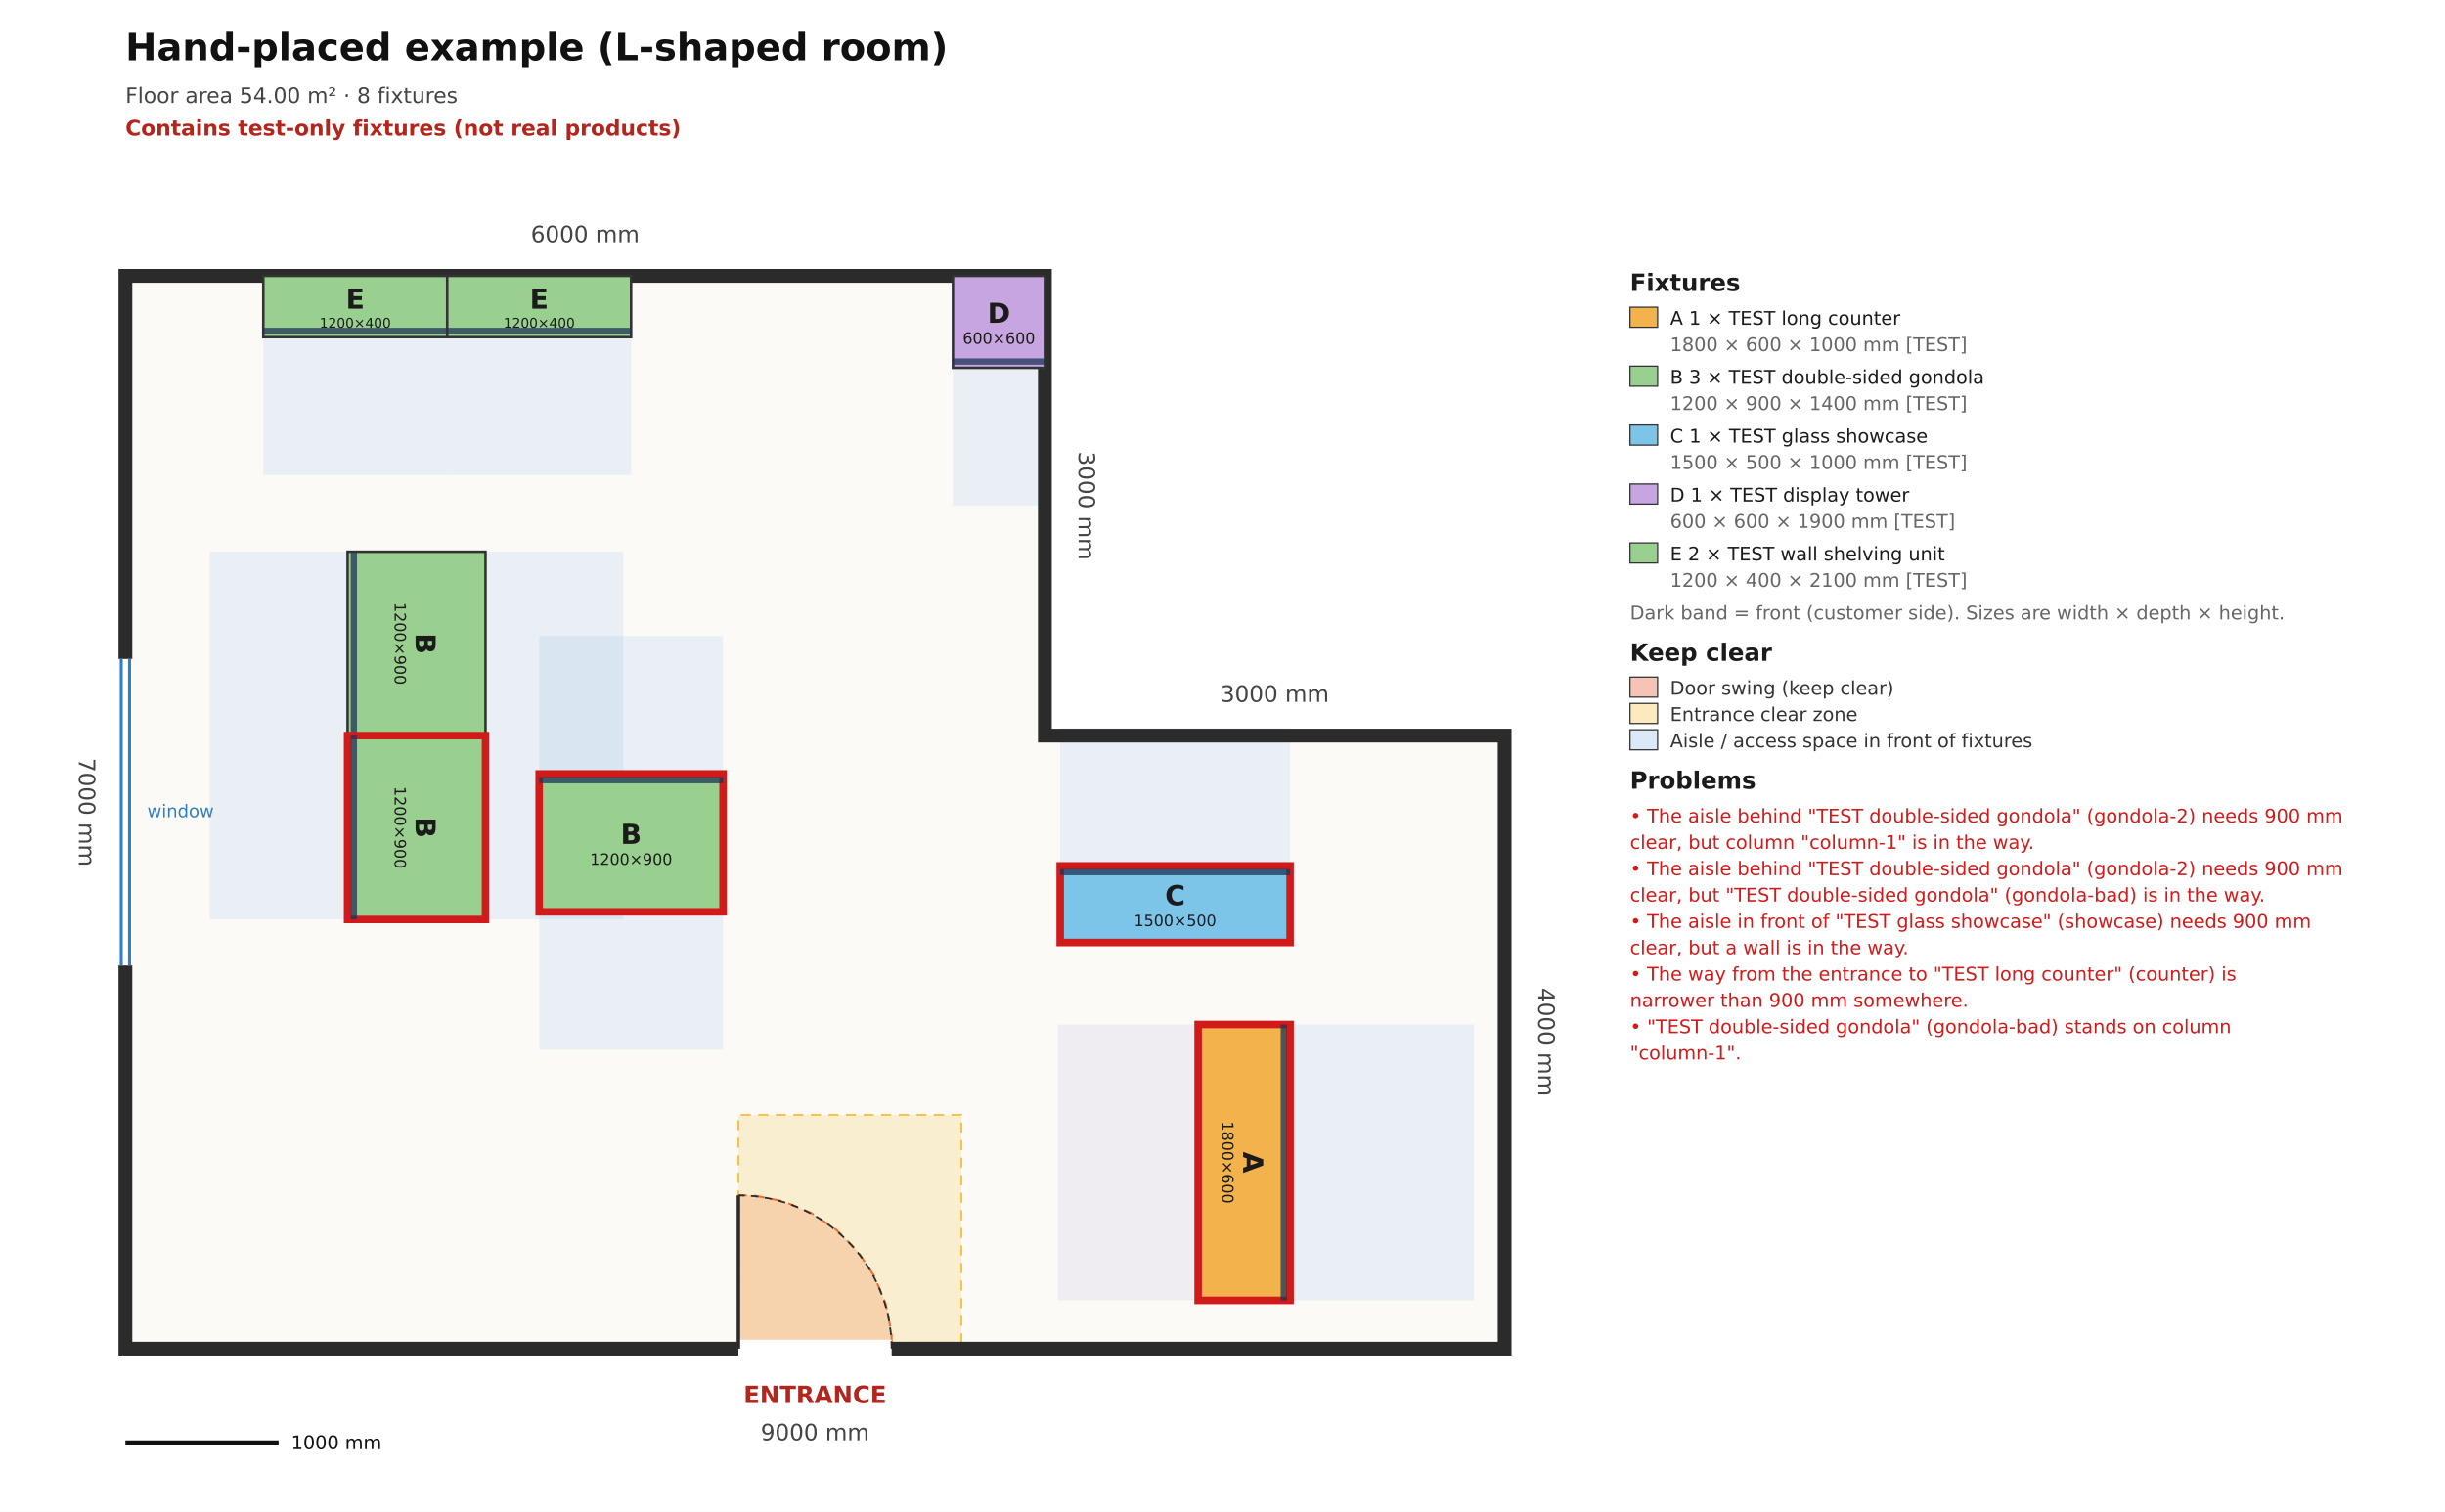
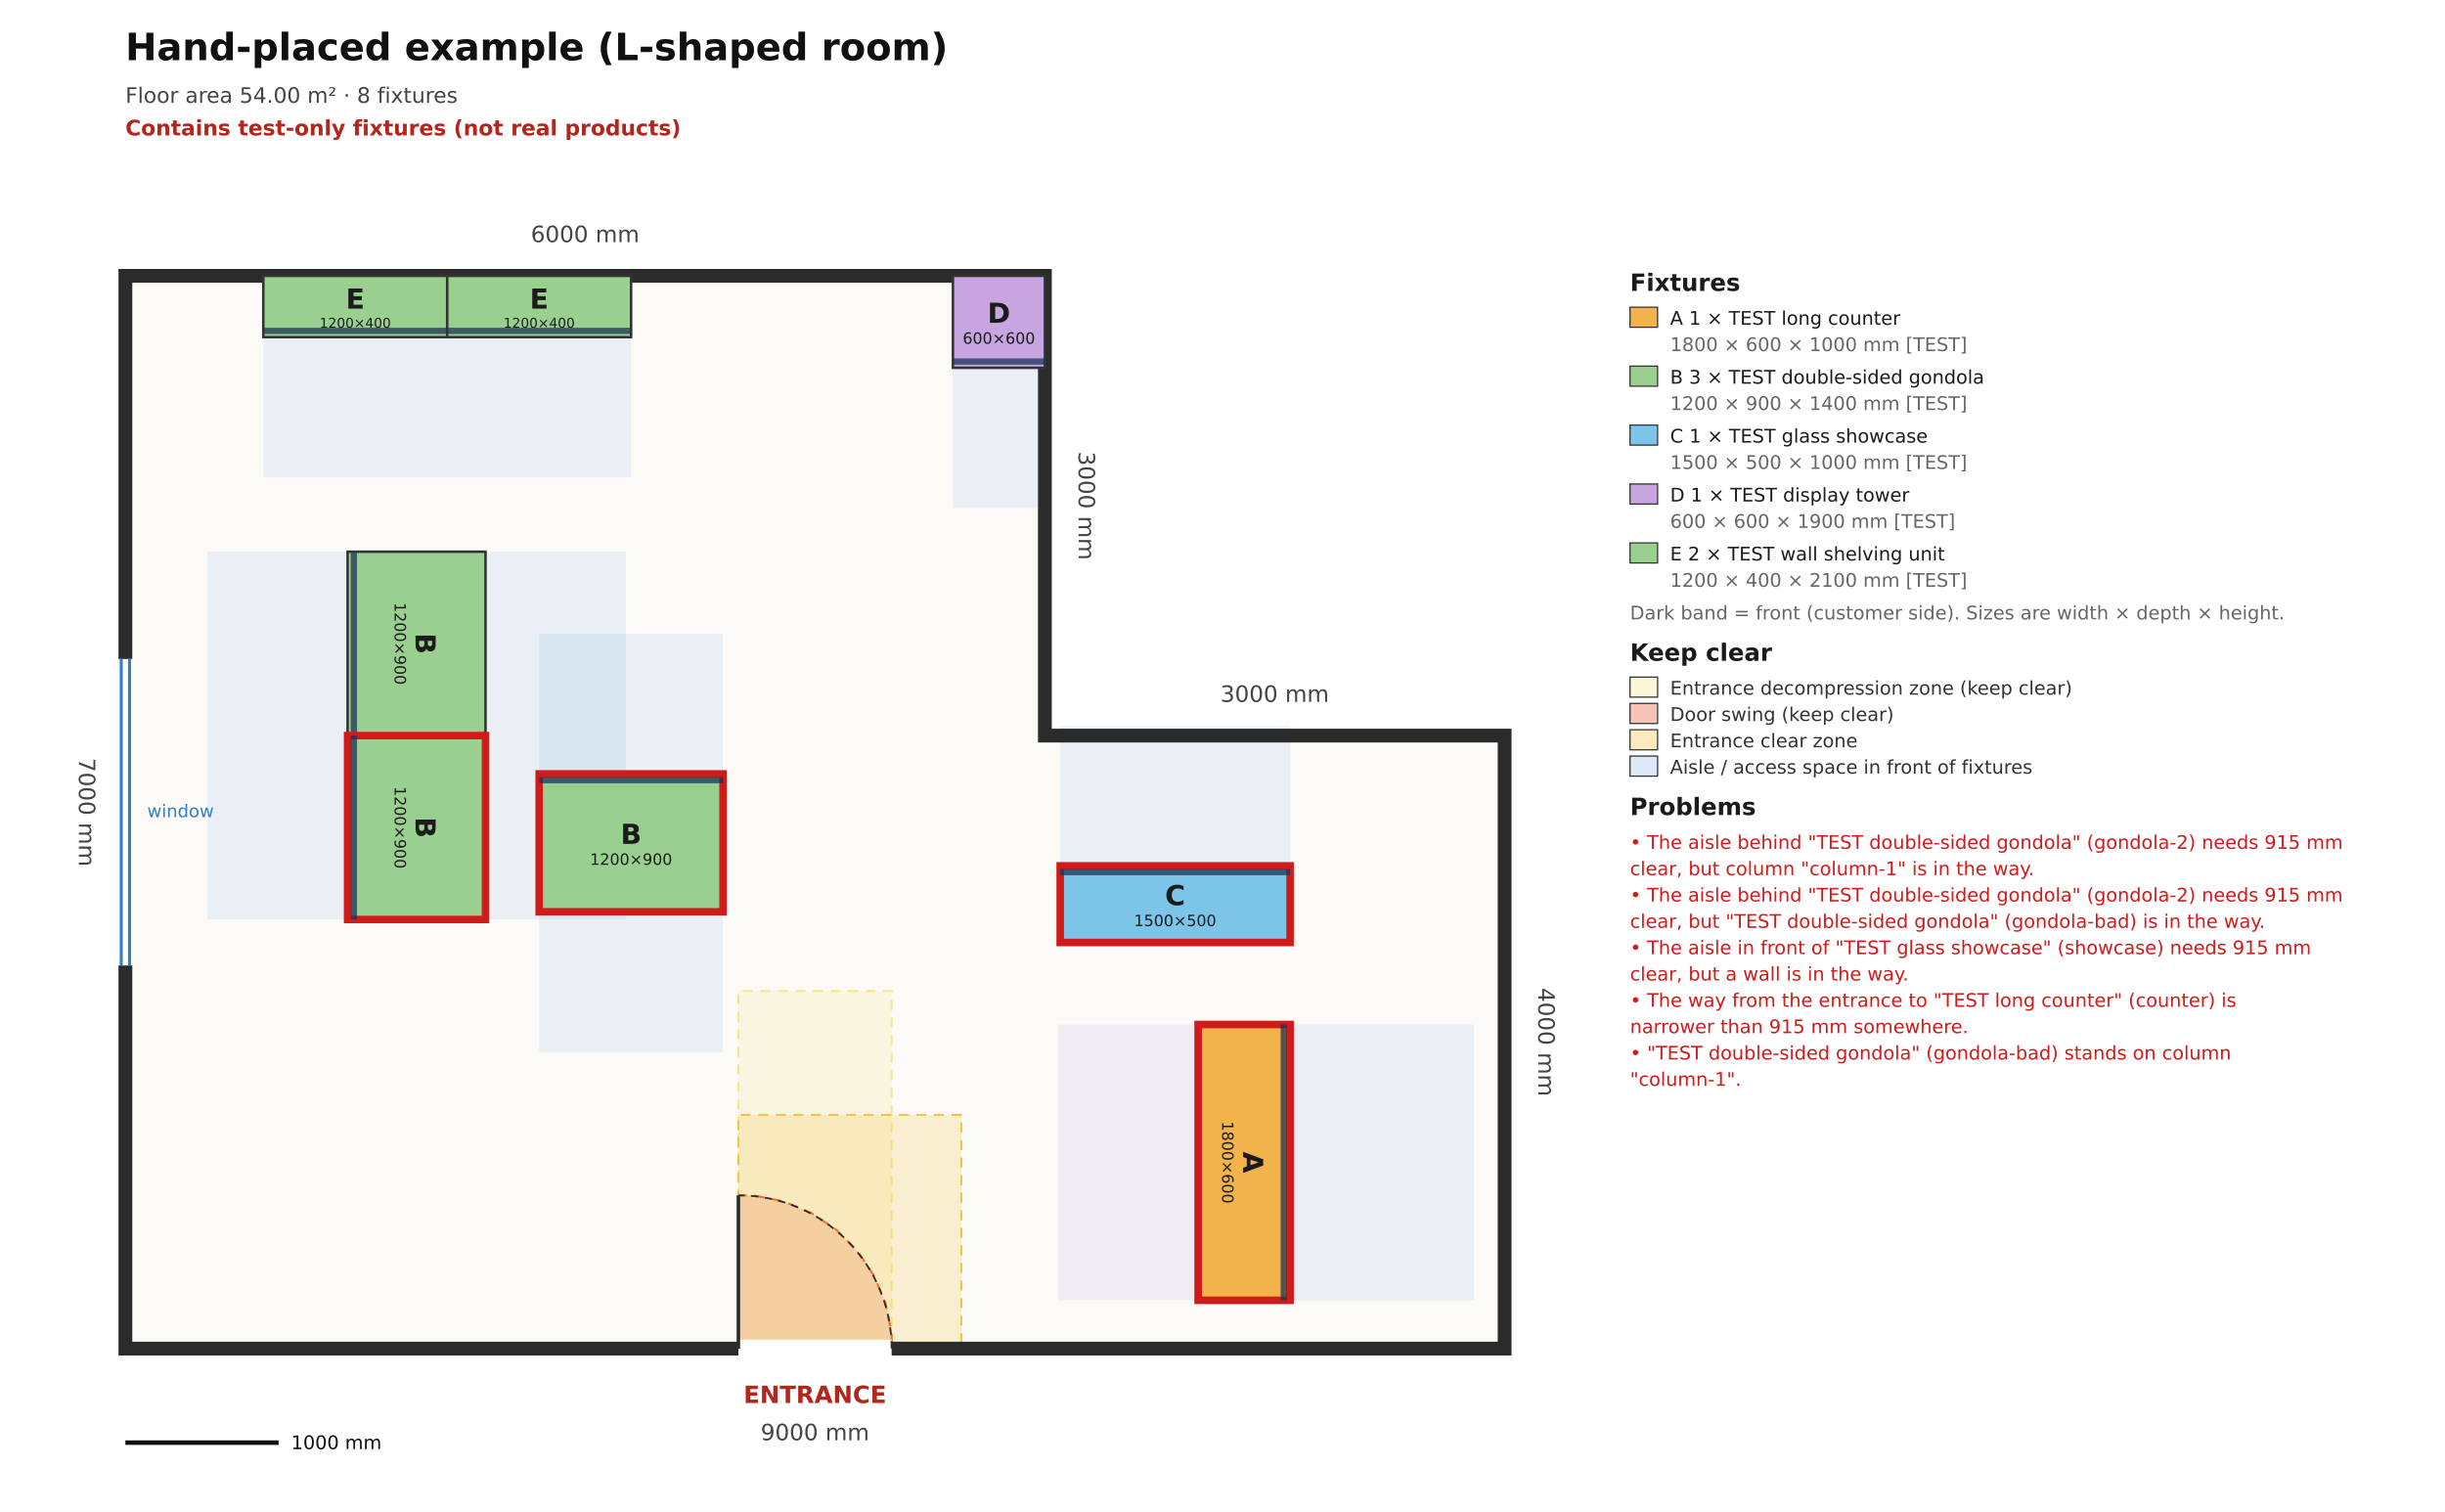
<svg xmlns="http://www.w3.org/2000/svg" viewBox="0 0 15954.5 9863.6" width="15954.5mm" height="9863.6mm" font-family="DejaVu Sans, Arial, sans-serif">
  <rect x="0" y="0" width="15954.5" height="9863.6" fill="#ffffff" />
  <text x="818.2" y="392.7" font-size="245.5" font-weight="bold" fill="#111111">Hand-placed example (L-shaped room)</text>
  <text x="818.2" y="670.9" font-size="139.1" fill="#444444">Floor area 54.00 m²  ·  8 fixtures</text>
  <text x="818.2" y="883.6" font-size="139.1" font-weight="bold" fill="#b3261e">Contains test-only fixtures (not real products)</text>
  <polygon data-role="room-outline" data-plan-points="0.000,0.000 9000.000,0.000 9000.000,4000.000 6000.000,4000.000 6000.000,7000.000 0.000,7000.000" points="818.182,8800.000 9818.182,8800.000 9818.182,4800.000 6818.182,4800.000 6818.182,1800.000 818.182,1800.000" fill="#fbfaf7" stroke="none" />
  <polygon data-access-zone="counter" points="8418.2,6685.0 8418.2,8485.0 9618.2,8485.0 9618.2,6685.0" fill="#4a90d9" fill-opacity="0.10" stroke="none" />
  <polygon data-access-zone="counter" points="6903.2,6685.0 6903.2,8485.0 7818.2,8485.0 7818.2,6685.0" fill="#8e7cc3" fill-opacity="0.10" stroke="none" />
-   <polygon data-access-zone="gondola-1" points="2268.2,4800.0 2268.2,3600.0 1368.2,3600.0 1368.2,4800.0" fill="#4a90d9" fill-opacity="0.10" stroke="none" />
-   <polygon data-access-zone="gondola-1" points="4068.2,4800.0 4068.2,3600.0 3168.2,3600.0 3168.2,4800.0" fill="#4a90d9" fill-opacity="0.10" stroke="none" />
-   <polygon data-access-zone="gondola-2" points="2268.2,6000.0 2268.2,4800.0 1368.2,4800.0 1368.2,6000.0" fill="#4a90d9" fill-opacity="0.10" stroke="none" />
-   <polygon data-access-zone="gondola-2" points="4068.2,6000.0 4068.2,4800.0 3168.2,4800.0 3168.2,6000.0" fill="#4a90d9" fill-opacity="0.10" stroke="none" />
-   <polygon data-access-zone="gondola-bad" points="3518.2,5050.0 4718.2,5050.0 4718.2,4150.0 3518.2,4150.0" fill="#4a90d9" fill-opacity="0.10" stroke="none" />
-   <polygon data-access-zone="gondola-bad" points="3518.2,6850.0 4718.2,6850.0 4718.2,5950.0 3518.2,5950.0" fill="#4a90d9" fill-opacity="0.10" stroke="none" />
-   <polygon data-access-zone="shelf-1" points="2918.2,2200.0 1718.2,2200.0 1718.2,3100.0 2918.2,3100.0" fill="#4a90d9" fill-opacity="0.10" stroke="none" />
-   <polygon data-access-zone="shelf-2" points="4118.2,2200.0 2918.2,2200.0 2918.2,3100.0 4118.2,3100.0" fill="#4a90d9" fill-opacity="0.10" stroke="none" />
-   <polygon data-access-zone="showcase" points="6918.2,5650.0 8418.2,5650.0 8418.2,4750.0 6918.2,4750.0" fill="#4a90d9" fill-opacity="0.10" stroke="none" />
-   <polygon data-access-zone="tower" points="6818.2,2400.0 6218.2,2400.0 6218.2,3300.0 6818.2,3300.0" fill="#4a90d9" fill-opacity="0.10" stroke="none" />
+   <polygon data-access-zone="gondola-1" points="2268.2,4800.0 2268.2,3600.0 1353.2,3600.0 1353.2,4800.0" fill="#4a90d9" fill-opacity="0.10" stroke="none" />
+   <polygon data-access-zone="gondola-1" points="4083.2,4800.0 4083.2,3600.0 3168.2,3600.0 3168.2,4800.0" fill="#4a90d9" fill-opacity="0.10" stroke="none" />
+   <polygon data-access-zone="gondola-2" points="2268.2,6000.0 2268.2,4800.0 1353.2,4800.0 1353.2,6000.0" fill="#4a90d9" fill-opacity="0.10" stroke="none" />
+   <polygon data-access-zone="gondola-2" points="4083.2,6000.0 4083.2,4800.0 3168.2,4800.0 3168.2,6000.0" fill="#4a90d9" fill-opacity="0.10" stroke="none" />
+   <polygon data-access-zone="gondola-bad" points="3518.2,5050.0 4718.2,5050.0 4718.2,4135.0 3518.2,4135.0" fill="#4a90d9" fill-opacity="0.10" stroke="none" />
+   <polygon data-access-zone="gondola-bad" points="3518.2,6865.0 4718.2,6865.0 4718.2,5950.0 3518.2,5950.0" fill="#4a90d9" fill-opacity="0.10" stroke="none" />
+   <polygon data-access-zone="shelf-1" points="2918.2,2200.0 1718.2,2200.0 1718.2,3115.0 2918.2,3115.0" fill="#4a90d9" fill-opacity="0.10" stroke="none" />
+   <polygon data-access-zone="shelf-2" points="4118.2,2200.0 2918.2,2200.0 2918.2,3115.0 4118.2,3115.0" fill="#4a90d9" fill-opacity="0.10" stroke="none" />
+   <polygon data-access-zone="showcase" points="6918.2,5650.0 8418.2,5650.0 8418.2,4735.0 6918.2,4735.0" fill="#4a90d9" fill-opacity="0.10" stroke="none" />
+   <polygon data-access-zone="tower" points="6818.2,2400.0 6218.2,2400.0 6218.2,3315.0 6818.2,3315.0" fill="#4a90d9" fill-opacity="0.10" stroke="none" />
+   <polygon data-zone-id="entrance:decompression" points="4818.2,8800.0 5818.2,8800.0 5818.2,6466.7 4818.2,6466.7" fill="#f6e58d" fill-opacity="0.22" stroke="#f6e58d" stroke-width="13.1" stroke-dasharray="65.5 49.1" />
  <polygon data-zone-id="entrance:door-swing" points="4818.2,8800.0 5818.2,8800.0 5818.2,8701.5 5779.8,8508.3 5704.4,8326.3 5594.9,8162.5 5455.6,8023.2 5291.9,7913.8 5109.9,7838.4 4916.7,7800.0 4818.2,7800.0" fill="#e4572e" fill-opacity="0.22" stroke="#e4572e" stroke-width="13.1" stroke-dasharray="65.5 49.1" />
  <polygon data-zone-id="entrance:entrance-clear" points="4818.2,8800.0 6273.2,8800.0 6273.2,7275.0 4818.2,7275.0" fill="#f6c445" fill-opacity="0.22" stroke="#f6c445" stroke-width="13.1" stroke-dasharray="65.5 49.1" />
  <polygon points="818.2,8800.0 9818.2,8800.0 9818.2,4800.0 6818.2,4800.0 6818.2,1800.0 818.2,1800.0" fill="none" stroke="#2b2b2b" stroke-width="90.0" stroke-linejoin="miter" />
  <polygon data-column-id="column-1" points="3818.2,5800.0 4218.2,5800.0 4218.2,5400.0 3818.2,5400.0" fill="#555555" stroke="#2b2b2b" stroke-width="16.4" />
  <line data-door-id="entrance" x1="4818.2" y1="8800.0" x2="5818.2" y2="8800.0" stroke="#ffffff" stroke-width="117.0" />
  <line x1="4818.2" y1="8800.0" x2="4818.2" y2="7800.0" stroke="#2b2b2b" stroke-width="22.9" />
  <path d="M 5818.2 8800.0 A 1000.0 1000.0 0 0 0 4818.2 7800.0" fill="none" stroke="#2b2b2b" stroke-width="11.5" stroke-dasharray="49.1 40.9" />
  <text x="5318.2" y="9110.9" font-size="155.5" font-weight="bold" fill="#b3261e" text-anchor="middle" dominant-baseline="middle">ENTRANCE</text>
  <line x1="818.2" y1="4300.0" x2="818.2" y2="6300.0" stroke="#ffffff" stroke-width="99.0" />
  <line data-window-id="window-1" x1="791.2" y1="4300.0" x2="791.2" y2="6300.0" stroke="#2f7fc1" stroke-width="19.6" />
  <line data-window-id="window-1" x1="845.2" y1="4300.0" x2="845.2" y2="6300.0" stroke="#2f7fc1" stroke-width="19.6" />
  <text x="1178.2" y="5300.0" font-size="114.5" fill="#2f7fc1" text-anchor="middle" dominant-baseline="middle">window</text>
  <text data-wall-index="0" data-length-um="9000000" x="5318.2" y="9356.4" font-size="147.3" fill="#444444" text-anchor="middle" dominant-baseline="middle" transform="rotate(0.0 5318.2 9356.4)">9000 mm</text>
  <text data-wall-index="1" data-length-um="4000000" x="10080.0" y="6800.0" font-size="147.3" fill="#444444" text-anchor="middle" dominant-baseline="middle" transform="rotate(90.0 10080.0 6800.0)">4000 mm</text>
  <text data-wall-index="2" data-length-um="3000000" x="8318.2" y="4538.2" font-size="147.3" fill="#444444" text-anchor="middle" dominant-baseline="middle" transform="rotate(0.0 8318.2 4538.2)">3000 mm</text>
  <text data-wall-index="3" data-length-um="3000000" x="7080.0" y="3300.0" font-size="147.3" fill="#444444" text-anchor="middle" dominant-baseline="middle" transform="rotate(90.0 7080.0 3300.0)">3000 mm</text>
  <text data-wall-index="4" data-length-um="6000000" x="3818.2" y="1538.2" font-size="147.3" fill="#444444" text-anchor="middle" dominant-baseline="middle" transform="rotate(0.0 3818.2 1538.2)">6000 mm</text>
  <text data-wall-index="5" data-length-um="7000000" x="556.4" y="5300.0" font-size="147.3" fill="#444444" text-anchor="middle" dominant-baseline="middle" transform="rotate(90.0 556.4 5300.0)">7000 mm</text>
  <polygon data-placement-id="counter" data-product-id="test-counter-long" data-width-um="1800000" data-depth-um="600000" data-violation="true" data-plan-points="7000.000,2115.000 7000.000,315.000 7600.000,315.000 7600.000,2115.000" points="7818.182,6685.000 7818.182,8485.000 8418.182,8485.000 8418.182,6685.000" fill="#f2b24c" stroke="#d11a1a" stroke-width="49.1" />
  <line x1="8377.3" y1="6685.0" x2="8377.3" y2="8485.0" stroke="#1d3557" stroke-width="40.9" stroke-opacity="0.75" />
  <text x="8118.2" y="7529.2" font-size="180.0" font-weight="bold" fill="#1b1b1b" text-anchor="middle" dominant-baseline="central" transform="rotate(90.0 8118.2 7585.0)">A</text>
  <text x="8118.2" y="7693.0" font-size="101.5" fill="#1b1b1b" text-anchor="middle" dominant-baseline="central" transform="rotate(90.0 8118.2 7585.0)">1800×600</text>
  <polygon data-placement-id="gondola-1" data-product-id="test-gondola-double" data-width-um="1200000" data-depth-um="900000" data-plan-points="2350.000,4000.000 2350.000,5200.000 1450.000,5200.000 1450.000,4000.000" points="3168.182,4800.000 3168.182,3600.000 2268.182,3600.000 2268.182,4800.000" fill="#9ad08f" stroke="#333333" stroke-width="16.4" />
  <line x1="2309.1" y1="4800.0" x2="2309.1" y2="3600.0" stroke="#1d3557" stroke-width="40.9" stroke-opacity="0.75" />
  <text x="2718.2" y="4144.2" font-size="180.0" font-weight="bold" fill="#1b1b1b" text-anchor="middle" dominant-baseline="central" transform="rotate(90.0 2718.2 4200.0)">B</text>
  <text x="2718.2" y="4308.0" font-size="101.5" fill="#1b1b1b" text-anchor="middle" dominant-baseline="central" transform="rotate(90.0 2718.2 4200.0)">1200×900</text>
  <polygon data-placement-id="gondola-2" data-product-id="test-gondola-double" data-width-um="1200000" data-depth-um="900000" data-violation="true" data-plan-points="2350.000,2800.000 2350.000,4000.000 1450.000,4000.000 1450.000,2800.000" points="3168.182,6000.000 3168.182,4800.000 2268.182,4800.000 2268.182,6000.000" fill="#9ad08f" stroke="#d11a1a" stroke-width="49.1" />
  <line x1="2309.1" y1="6000.0" x2="2309.1" y2="4800.0" stroke="#1d3557" stroke-width="40.9" stroke-opacity="0.75" />
  <text x="2718.2" y="5344.2" font-size="180.0" font-weight="bold" fill="#1b1b1b" text-anchor="middle" dominant-baseline="central" transform="rotate(90.0 2718.2 5400.0)">B</text>
  <text x="2718.2" y="5508.0" font-size="101.5" fill="#1b1b1b" text-anchor="middle" dominant-baseline="central" transform="rotate(90.0 2718.2 5400.0)">1200×900</text>
  <polygon data-placement-id="gondola-bad" data-product-id="test-gondola-double" data-width-um="1200000" data-depth-um="900000" data-violation="true" data-plan-points="2700.000,2850.000 3900.000,2850.000 3900.000,3750.000 2700.000,3750.000" points="3518.182,5950.000 4718.182,5950.000 4718.182,5050.000 3518.182,5050.000" fill="#9ad08f" stroke="#d11a1a" stroke-width="49.1" />
  <line x1="3518.2" y1="5090.9" x2="4718.2" y2="5090.9" stroke="#1d3557" stroke-width="40.9" stroke-opacity="0.75" />
  <text x="4118.2" y="5444.2" font-size="180.0" font-weight="bold" fill="#1b1b1b" text-anchor="middle" dominant-baseline="central" transform="rotate(0.0 4118.2 5500.0)">B</text>
  <text x="4118.2" y="5608.0" font-size="101.5" fill="#1b1b1b" text-anchor="middle" dominant-baseline="central" transform="rotate(0.0 4118.2 5500.0)">1200×900</text>
  <polygon data-placement-id="shelf-1" data-product-id="test-wall-shelf" data-width-um="1200000" data-depth-um="400000" data-plan-points="2100.000,7000.000 900.000,7000.000 900.000,6600.000 2100.000,6600.000" points="2918.182,1800.000 1718.182,1800.000 1718.182,2200.000 2918.182,2200.000" fill="#9ad08f" stroke="#333333" stroke-width="16.4" />
  <line x1="2918.2" y1="2159.1" x2="1718.2" y2="2159.1" stroke="#1d3557" stroke-width="40.9" stroke-opacity="0.75" />
  <text x="2318.2" y="1951.6" font-size="180.0" font-weight="bold" fill="#1b1b1b" text-anchor="middle" dominant-baseline="central" transform="rotate(0.0 2318.2 2000.0)">E</text>
  <text x="2318.2" y="2108.0" font-size="88.0" fill="#1b1b1b" text-anchor="middle" dominant-baseline="central" transform="rotate(0.0 2318.2 2000.0)">1200×400</text>
  <polygon data-placement-id="shelf-2" data-product-id="test-wall-shelf" data-width-um="1200000" data-depth-um="400000" data-plan-points="3300.000,7000.000 2100.000,7000.000 2100.000,6600.000 3300.000,6600.000" points="4118.182,1800.000 2918.182,1800.000 2918.182,2200.000 4118.182,2200.000" fill="#9ad08f" stroke="#333333" stroke-width="16.4" />
  <line x1="4118.2" y1="2159.1" x2="2918.2" y2="2159.1" stroke="#1d3557" stroke-width="40.9" stroke-opacity="0.75" />
  <text x="3518.2" y="1951.6" font-size="180.0" font-weight="bold" fill="#1b1b1b" text-anchor="middle" dominant-baseline="central" transform="rotate(0.0 3518.2 2000.0)">E</text>
  <text x="3518.2" y="2108.0" font-size="88.0" fill="#1b1b1b" text-anchor="middle" dominant-baseline="central" transform="rotate(0.0 3518.2 2000.0)">1200×400</text>
  <polygon data-placement-id="showcase" data-product-id="test-showcase" data-width-um="1500000" data-depth-um="500000" data-violation="true" data-plan-points="6100.000,2650.000 7600.000,2650.000 7600.000,3150.000 6100.000,3150.000" points="6918.182,6150.000 8418.182,6150.000 8418.182,5650.000 6918.182,5650.000" fill="#7cc4e8" stroke="#d11a1a" stroke-width="49.1" />
  <line x1="6918.2" y1="5690.9" x2="8418.2" y2="5690.9" stroke="#1d3557" stroke-width="40.9" stroke-opacity="0.75" />
  <text x="7668.2" y="5844.2" font-size="180.0" font-weight="bold" fill="#1b1b1b" text-anchor="middle" dominant-baseline="central" transform="rotate(0.0 7668.2 5900.0)">C</text>
  <text x="7668.2" y="6008.0" font-size="101.5" fill="#1b1b1b" text-anchor="middle" dominant-baseline="central" transform="rotate(0.0 7668.2 5900.0)">1500×500</text>
  <polygon data-placement-id="tower" data-product-id="test-tower" data-width-um="600000" data-depth-um="600000" data-plan-points="6000.000,7000.000 5400.000,7000.000 5400.000,6400.000 6000.000,6400.000" points="6818.182,1800.000 6218.182,1800.000 6218.182,2400.000 6818.182,2400.000" fill="#c6a5e0" stroke="#333333" stroke-width="16.4" />
  <line x1="6818.2" y1="2359.1" x2="6218.2" y2="2359.1" stroke="#1d3557" stroke-width="40.9" stroke-opacity="0.75" />
  <text x="6518.2" y="2044.2" font-size="180.0" font-weight="bold" fill="#1b1b1b" text-anchor="middle" dominant-baseline="central" transform="rotate(0.0 6518.2 2100.0)">D</text>
  <text x="6518.2" y="2208.0" font-size="101.5" fill="#1b1b1b" text-anchor="middle" dominant-baseline="central" transform="rotate(0.0 6518.2 2100.0)">600×600</text>
  <line x1="818.2" y1="9413.6" x2="1818.2" y2="9413.6" stroke="#111111" stroke-width="29.5" />
  <text x="1900.0" y="9413.6" font-size="122.7" fill="#111111" dominant-baseline="central">1000 mm</text>
  <text x="10636.4" y="1898.2" font-size="155.5" font-weight="bold" fill="#1b1b1b">Fixtures</text>
  <rect x="10636.4" y="2004.5" width="180.0" height="130.9" fill="#f2b24c" fill-opacity="1" stroke="#333333" stroke-width="8.2" />
  <text x="10898.2" y="2119.1" font-size="122.7" fill="#1b1b1b">A 1 × TEST long counter</text>
  <text x="10898.2" y="2290.9" font-size="122.7" fill="#666666">1800 × 600 × 1000 mm [TEST]</text>
  <rect x="10636.4" y="2389.1" width="180.0" height="130.9" fill="#9ad08f" fill-opacity="1" stroke="#333333" stroke-width="8.2" />
  <text x="10898.2" y="2503.6" font-size="122.7" fill="#1b1b1b">B 3 × TEST double-sided gondola</text>
  <text x="10898.2" y="2675.5" font-size="122.7" fill="#666666">1200 × 900 × 1400 mm [TEST]</text>
  <rect x="10636.4" y="2773.6" width="180.0" height="130.9" fill="#7cc4e8" fill-opacity="1" stroke="#333333" stroke-width="8.2" />
  <text x="10898.2" y="2888.2" font-size="122.7" fill="#1b1b1b">C 1 × TEST glass showcase</text>
  <text x="10898.2" y="3060.0" font-size="122.7" fill="#666666">1500 × 500 × 1000 mm [TEST]</text>
  <rect x="10636.4" y="3158.2" width="180.0" height="130.9" fill="#c6a5e0" fill-opacity="1" stroke="#333333" stroke-width="8.2" />
  <text x="10898.2" y="3272.7" font-size="122.7" fill="#1b1b1b">D 1 × TEST display tower</text>
  <text x="10898.2" y="3444.5" font-size="122.7" fill="#666666">600 × 600 × 1900 mm [TEST]</text>
  <rect x="10636.4" y="3542.7" width="180.0" height="130.9" fill="#9ad08f" fill-opacity="1" stroke="#333333" stroke-width="8.2" />
  <text x="10898.2" y="3657.3" font-size="122.7" fill="#1b1b1b">E 2 × TEST wall shelving unit</text>
  <text x="10898.2" y="3829.1" font-size="122.7" fill="#666666">1200 × 400 × 2100 mm [TEST]</text>
  <text x="10636.4" y="4041.8" font-size="122.7" fill="#666666">Dark band = front (customer side). Sizes are width × depth × height.</text>
  <text x="10636.4" y="4311.8" font-size="155.5" font-weight="bold" fill="#1b1b1b">Keep clear</text>
-   <rect x="10636.4" y="4418.2" width="180.0" height="130.9" fill="#e4572e" fill-opacity="0.35" stroke="#333333" stroke-width="8.2" />
-   <text x="10898.2" y="4532.7" font-size="122.7" fill="#333333">Door swing (keep clear)</text>
-   <rect x="10636.4" y="4590.0" width="180.0" height="130.9" fill="#f6c445" fill-opacity="0.35" stroke="#333333" stroke-width="8.2" />
-   <text x="10898.2" y="4704.5" font-size="122.7" fill="#333333">Entrance clear zone</text>
-   <rect x="10636.4" y="4761.8" width="180.0" height="130.9" fill="#4a90d9" fill-opacity="0.2" stroke="#333333" stroke-width="8.2" />
-   <text x="10898.2" y="4876.4" font-size="122.7" fill="#333333">Aisle / access space in front of fixtures</text>
-   <text x="10636.4" y="5146.4" font-size="155.5" font-weight="bold" fill="#1b1b1b">Problems</text>
-   <text x="10636.4" y="5367.3" font-size="122.7" fill="#d11a1a">• The aisle behind "TEST double-sided gondola" (gondola-2) needs 900 mm</text>
-   <text x="10636.4" y="5539.1" font-size="122.7" fill="#d11a1a">clear, but column "column-1" is in the way.</text>
-   <text x="10636.4" y="5710.9" font-size="122.7" fill="#d11a1a">• The aisle behind "TEST double-sided gondola" (gondola-2) needs 900 mm</text>
-   <text x="10636.4" y="5882.7" font-size="122.7" fill="#d11a1a">clear, but "TEST double-sided gondola" (gondola-bad) is in the way.</text>
-   <text x="10636.4" y="6054.5" font-size="122.7" fill="#d11a1a">• The aisle in front of "TEST glass showcase" (showcase) needs 900 mm</text>
-   <text x="10636.4" y="6226.4" font-size="122.7" fill="#d11a1a">clear, but a wall is in the way.</text>
-   <text x="10636.4" y="6398.2" font-size="122.7" fill="#d11a1a">• The way from the entrance to "TEST long counter" (counter) is</text>
-   <text x="10636.4" y="6570.0" font-size="122.7" fill="#d11a1a">narrower than 900 mm somewhere.</text>
-   <text x="10636.4" y="6741.8" font-size="122.7" fill="#d11a1a">• "TEST double-sided gondola" (gondola-bad) stands on column</text>
-   <text x="10636.4" y="6913.6" font-size="122.7" fill="#d11a1a">"column-1".</text>
+   <rect x="10636.4" y="4418.2" width="180.0" height="130.9" fill="#f6e58d" fill-opacity="0.35" stroke="#333333" stroke-width="8.2" />
+   <text x="10898.2" y="4532.7" font-size="122.7" fill="#333333">Entrance decompression zone (keep clear)</text>
+   <rect x="10636.4" y="4590.0" width="180.0" height="130.9" fill="#e4572e" fill-opacity="0.35" stroke="#333333" stroke-width="8.2" />
+   <text x="10898.2" y="4704.5" font-size="122.7" fill="#333333">Door swing (keep clear)</text>
+   <rect x="10636.4" y="4761.8" width="180.0" height="130.9" fill="#f6c445" fill-opacity="0.35" stroke="#333333" stroke-width="8.2" />
+   <text x="10898.2" y="4876.4" font-size="122.7" fill="#333333">Entrance clear zone</text>
+   <rect x="10636.4" y="4933.6" width="180.0" height="130.9" fill="#4a90d9" fill-opacity="0.2" stroke="#333333" stroke-width="8.2" />
+   <text x="10898.2" y="5048.2" font-size="122.7" fill="#333333">Aisle / access space in front of fixtures</text>
+   <text x="10636.4" y="5318.2" font-size="155.5" font-weight="bold" fill="#1b1b1b">Problems</text>
+   <text x="10636.4" y="5539.1" font-size="122.7" fill="#d11a1a">• The aisle behind "TEST double-sided gondola" (gondola-2) needs 915 mm</text>
+   <text x="10636.4" y="5710.9" font-size="122.7" fill="#d11a1a">clear, but column "column-1" is in the way.</text>
+   <text x="10636.4" y="5882.7" font-size="122.7" fill="#d11a1a">• The aisle behind "TEST double-sided gondola" (gondola-2) needs 915 mm</text>
+   <text x="10636.4" y="6054.5" font-size="122.7" fill="#d11a1a">clear, but "TEST double-sided gondola" (gondola-bad) is in the way.</text>
+   <text x="10636.4" y="6226.4" font-size="122.7" fill="#d11a1a">• The aisle in front of "TEST glass showcase" (showcase) needs 915 mm</text>
+   <text x="10636.4" y="6398.2" font-size="122.7" fill="#d11a1a">clear, but a wall is in the way.</text>
+   <text x="10636.4" y="6570.0" font-size="122.7" fill="#d11a1a">• The way from the entrance to "TEST long counter" (counter) is</text>
+   <text x="10636.4" y="6741.8" font-size="122.7" fill="#d11a1a">narrower than 915 mm somewhere.</text>
+   <text x="10636.4" y="6913.6" font-size="122.7" fill="#d11a1a">• "TEST double-sided gondola" (gondola-bad) stands on column</text>
+   <text x="10636.4" y="7085.5" font-size="122.7" fill="#d11a1a">"column-1".</text>
</svg>
